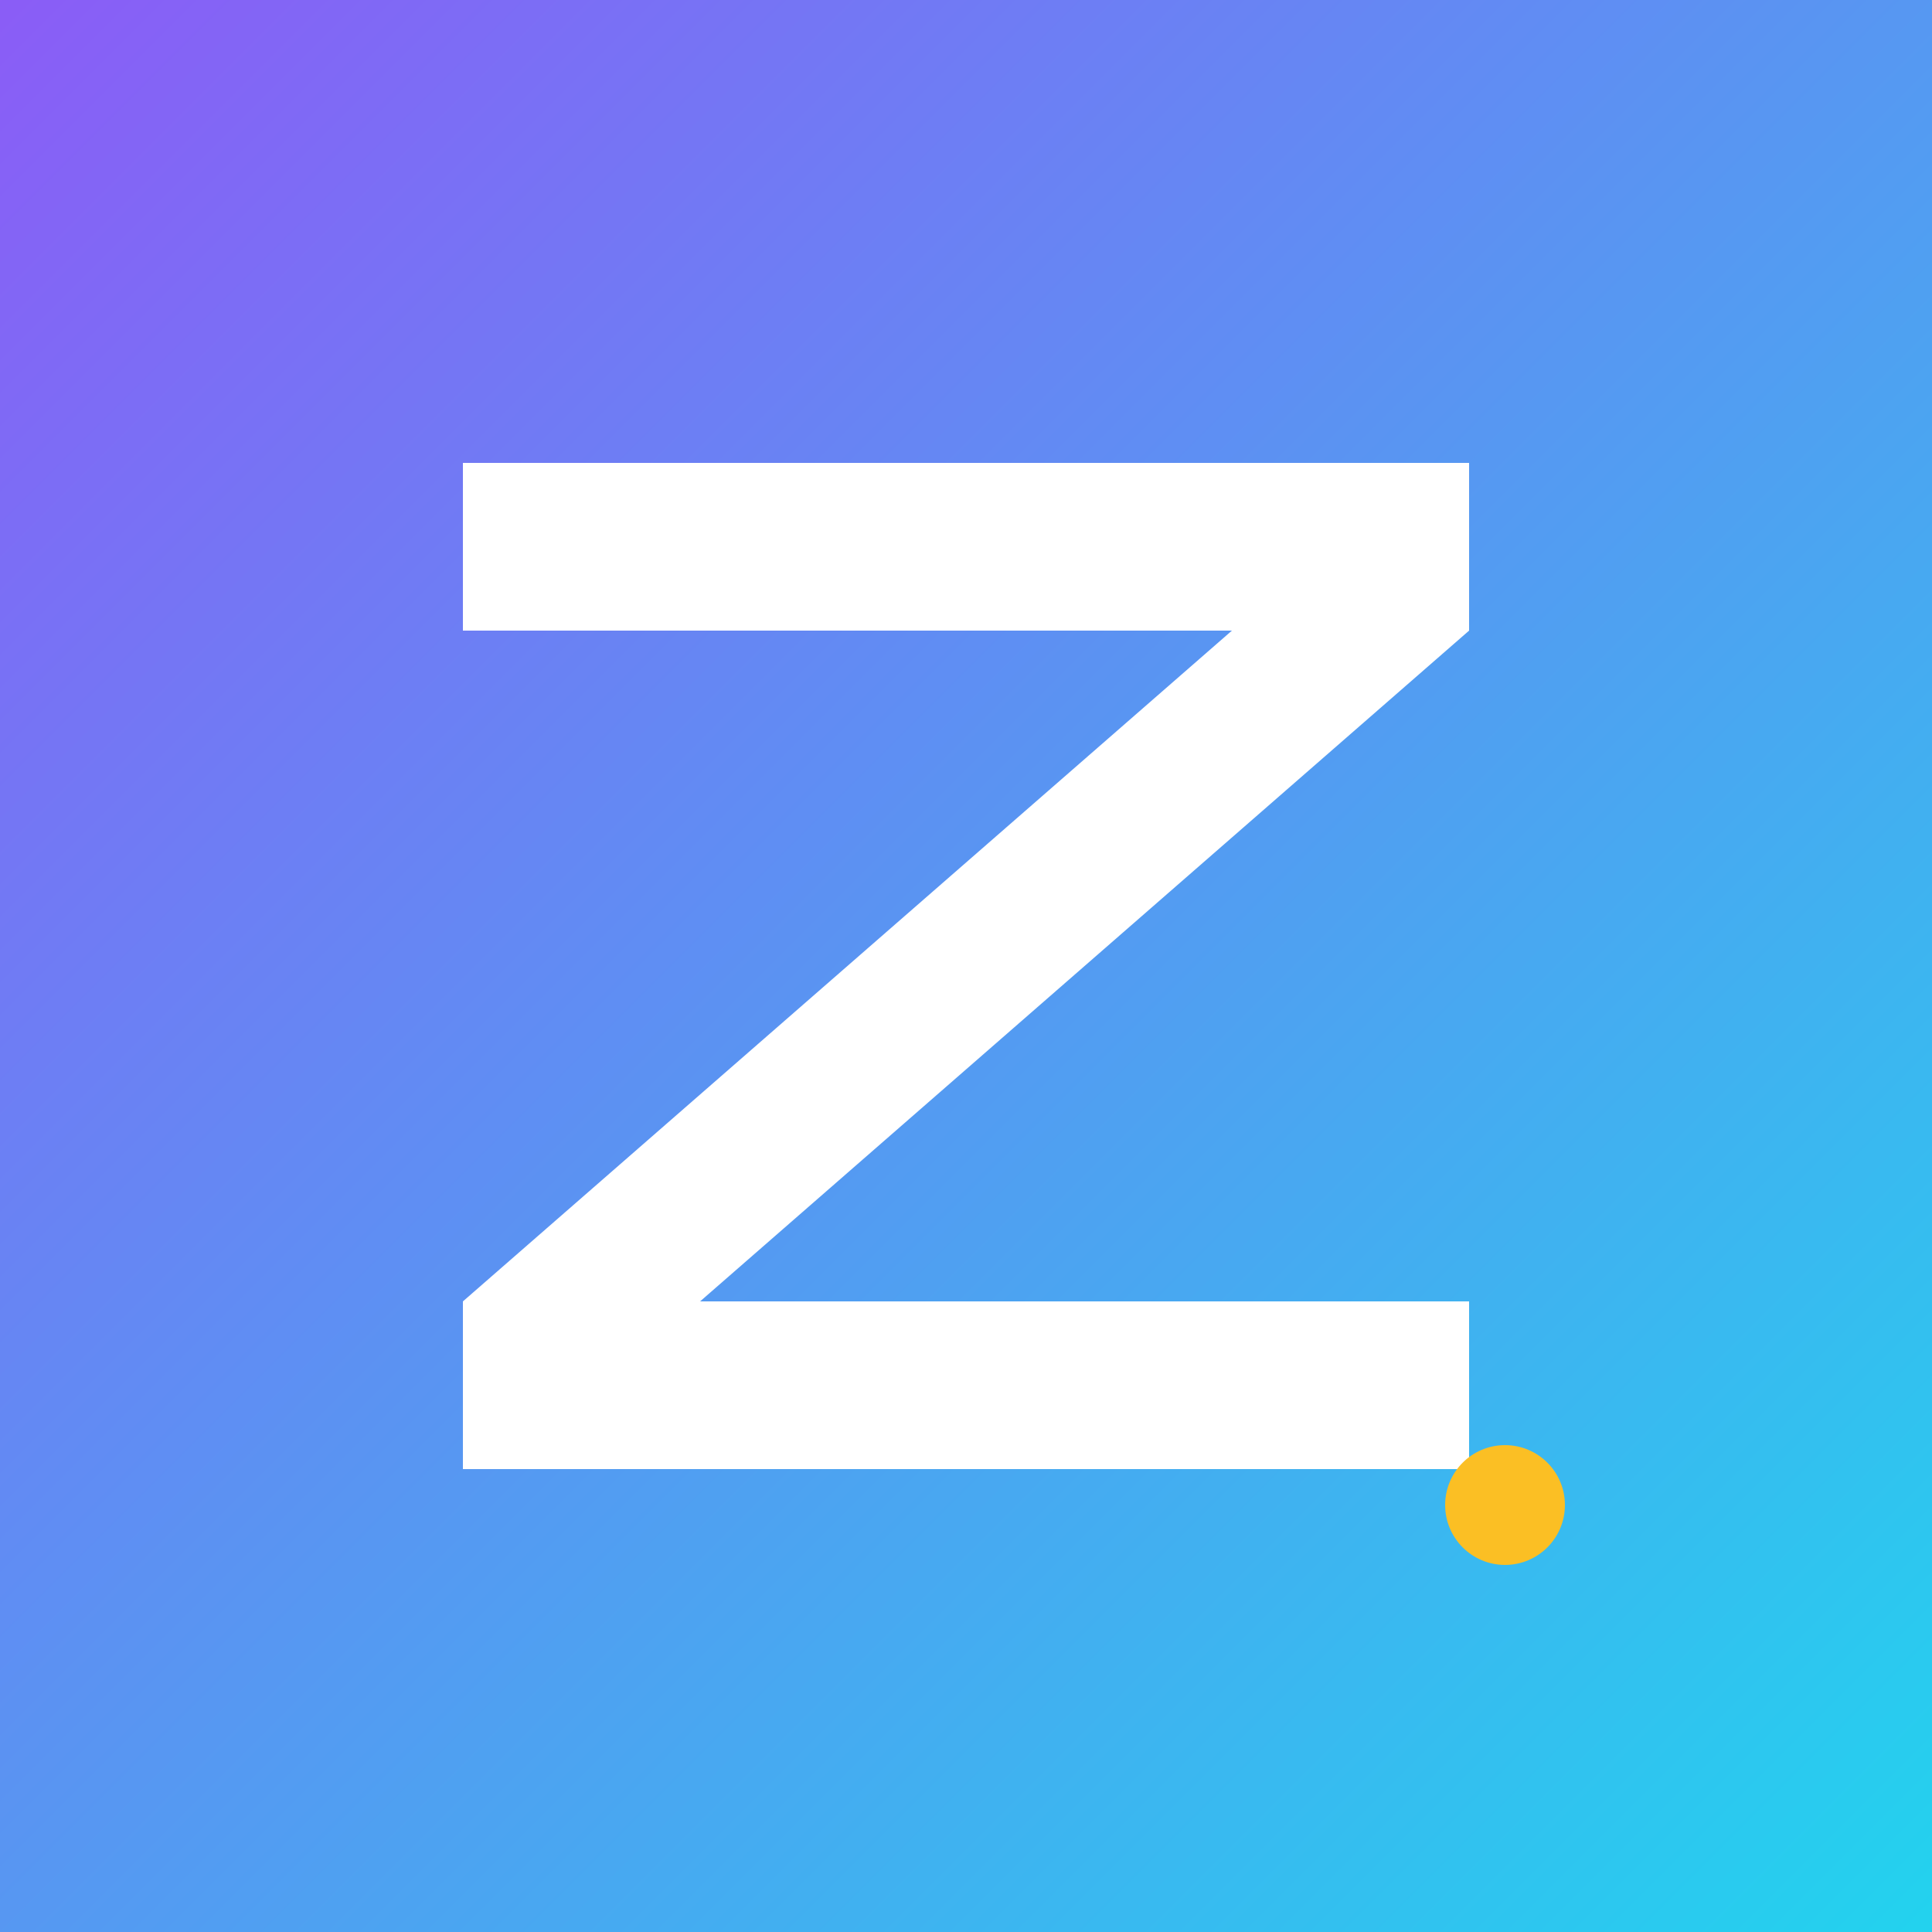
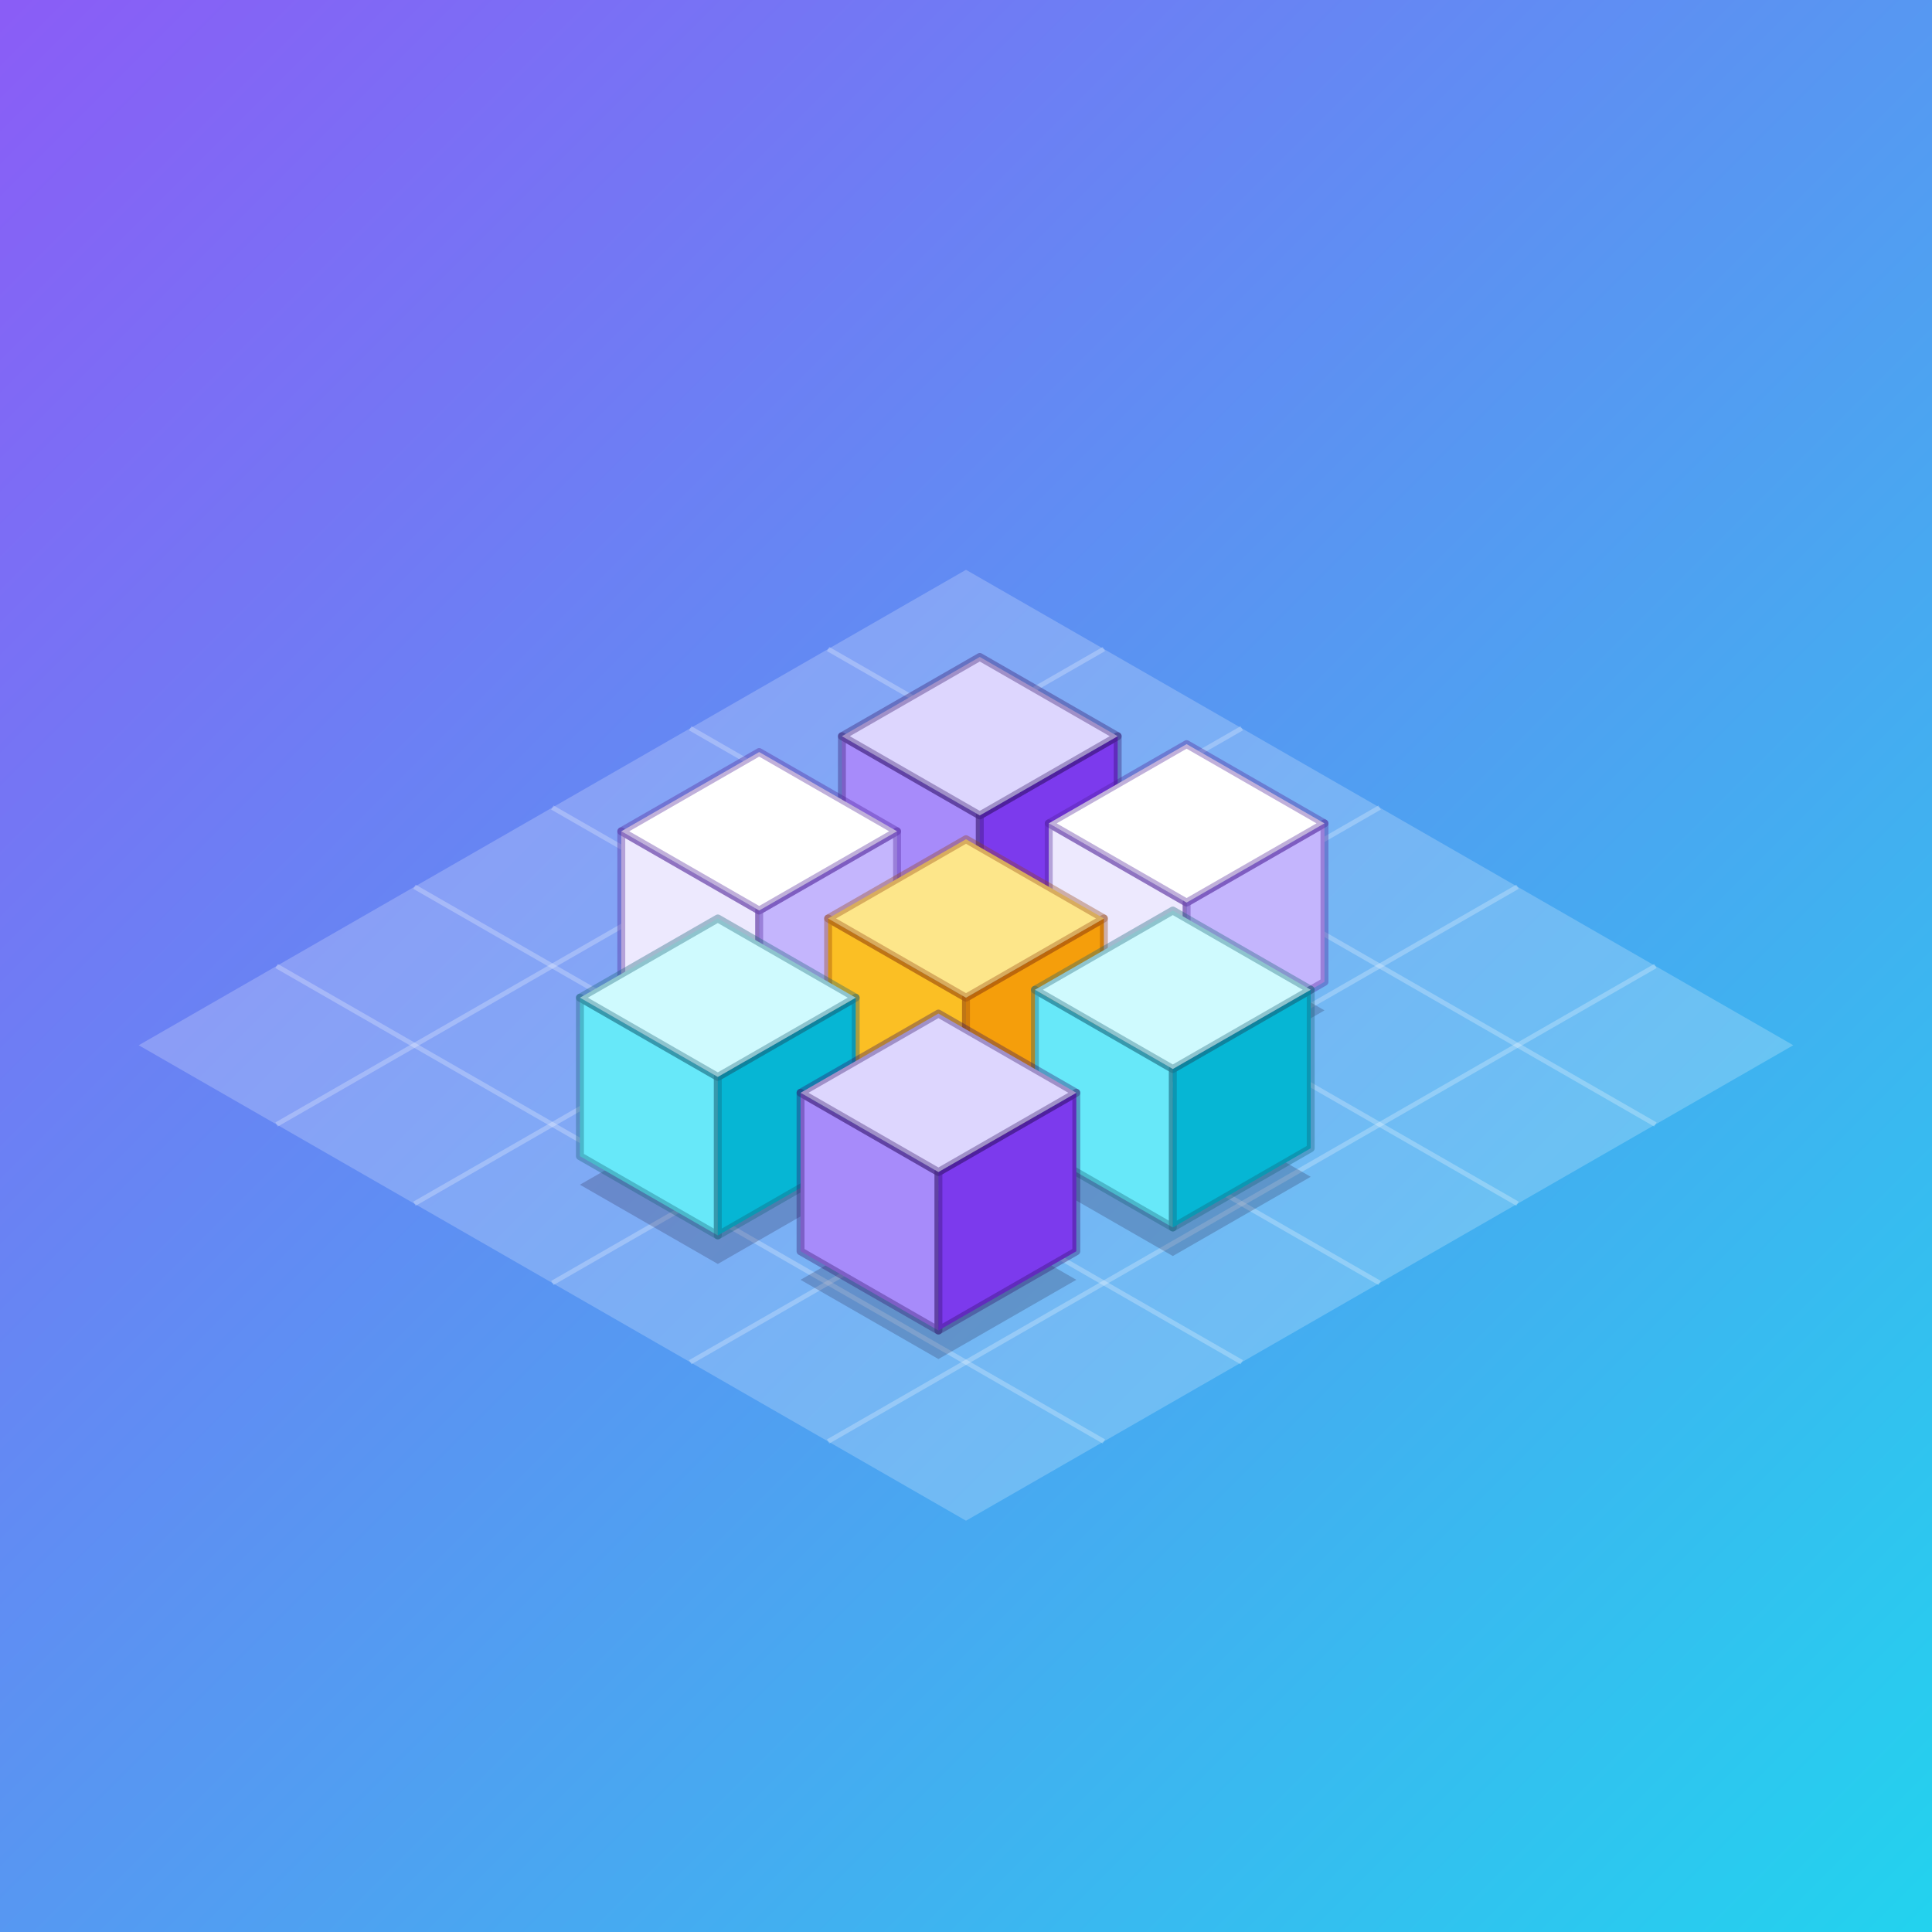
<svg xmlns="http://www.w3.org/2000/svg" width="1024" height="1024" viewBox="0 0 1024 1024">
  <defs>
    <linearGradient id="ziggy-gradient" x1="0" y1="0" x2="1" y2="1">
      <stop offset="0%" stop-color="#8B5CF6" />
      <stop offset="100%" stop-color="#22D3EE" />
    </linearGradient>
  </defs>
  <rect width="1024" height="1024" fill="url(#ziggy-gradient)" />
-   <g transform="translate(194.56 194.56) scale(0.63488)">
-     <path d="M 80 80 L 920 80 L 920 220 L 278 780 L 920 780 L 920 920 L 80 920 L 80 780 L 722 220 L 80 220 Z" fill="#FFFFFF" />
-     <circle cx="950" cy="950" r="50" fill="#FBBF24" />
+   <g transform="translate(512 302.0) scale(0.84)">
+     <polygon points="0.0,0.0 522.0,300.0 0.0,600.0 -522.0,300.0" fill="#FFFFFF" opacity=".22" />
+     <g stroke="#FFFFFF" stroke-opacity=".25" stroke-width="3">
+       <line x1="87" y1="50" x2="-435" y2="350" />
+       <line x1="-87" y1="50" x2="435" y2="350" />
+       <line x1="174" y1="100" x2="-348" y2="400" />
+       <line x1="-174" y1="100" x2="348" y2="400" />
+       <line x1="261" y1="150" x2="-261" y2="450" />
+       <line x1="-261" y1="150" x2="261" y2="450" />
+       <line x1="348" y1="200" x2="-174" y2="500" />
+       <line x1="-348" y1="200" x2="174" y2="500" />
+       <line x1="435" y1="250" x2="-87" y2="550" />
+       <line x1="-435" y1="250" x2="87" y2="550" />
+     </g>
+     <polygon points="8.7,173.0 95.7,223.0 8.7,273.0 -78.3,223.0" fill="#1B1035" opacity=".22" />
+     <polygon points="-78.3,205.0 8.7,255.0 8.7,155.0 -78.3,105.0" fill="#A78BFA" stroke="#2E1065" stroke-opacity=".35" stroke-width="5" stroke-linejoin="round" />
+     <polygon points="95.7,205.0 8.7,255.0 8.7,155.0 95.7,105.0" fill="#7C3AED" stroke="#2E1065" stroke-opacity=".35" stroke-width="5" stroke-linejoin="round" />
+     <polygon points="8.7,55.0 95.7,105.0 8.7,155.0 -78.3,105.0" fill="#DDD6FE" stroke="#2E1065" stroke-opacity=".35" stroke-width="5" stroke-linejoin="round" />
+     <polygon points="139.2,228.0 226.2,278.0 139.2,328.0 52.2,278.0" fill="#1B1035" opacity=".22" />
+     <polygon points="52.2,260.0 139.2,310.0 139.2,210.0 52.2,160.0" fill="#EDE9FE" stroke="#4C1D95" stroke-opacity=".35" stroke-width="5" stroke-linejoin="round" />
+     <polygon points="226.2,260.0 139.2,310.0 139.2,210.0 226.2,160.0" fill="#C4B5FD" stroke="#4C1D95" stroke-opacity=".35" stroke-width="5" stroke-linejoin="round" />
+     <polygon points="139.2,110.0 226.2,160.0 139.2,210.0 52.2,160.0" fill="#FFFFFF" stroke="#4C1D95" stroke-opacity=".35" stroke-width="5" stroke-linejoin="round" />
+     <polygon points="-130.5,233.0 -43.5,283.0 -130.5,333.0 -217.5,283.0" fill="#1B1035" opacity=".22" />
+     <polygon points="-217.5,265.0 -130.5,315.0 -130.5,215.0 -217.5,165.0" fill="#EDE9FE" stroke="#4C1D95" stroke-opacity=".35" stroke-width="5" stroke-linejoin="round" />
+     <polygon points="-43.5,265.0 -130.5,315.0 -130.5,215.0 -43.5,165.0" fill="#C4B5FD" stroke="#4C1D95" stroke-opacity=".35" stroke-width="5" stroke-linejoin="round" />
+     <polygon points="-130.5,115.0 -43.5,165.0 -130.5,215.0 -217.5,165.0" fill="#FFFFFF" stroke="#4C1D95" stroke-opacity=".35" stroke-width="5" stroke-linejoin="round" />
+     <polygon points="0.0,288.0 87.0,338.0 0.0,388.0 -87.0,338.0" fill="#1B1035" opacity=".22" />
+     <polygon points="-87.0,320.0 0.0,370.0 0.0,270.0 -87.0,220.0" fill="#FBBF24" stroke="#92400E" stroke-opacity=".35" stroke-width="5" stroke-linejoin="round" />
+     <polygon points="87.0,320.0 0.0,370.0 0.0,270.0 87.0,220.0" fill="#F59E0B" stroke="#92400E" stroke-opacity=".35" stroke-width="5" stroke-linejoin="round" />
+     <polygon points="0.0,170.0 87.0,220.0 0.0,270.0 -87.0,220.0" fill="#FDE68A" stroke="#92400E" stroke-opacity=".35" stroke-width="5" stroke-linejoin="round" />
+     <polygon points="130.5,333.0 217.5,383.0 130.5,433.0 43.5,383.0" fill="#1B1035" opacity=".22" />
+     <polygon points="43.5,365.0 130.5,415.0 130.5,315.0 43.5,265.0" fill="#67E8F9" stroke="#155E75" stroke-opacity=".35" stroke-width="5" stroke-linejoin="round" />
+     <polygon points="217.5,365.0 130.5,415.0 130.5,315.0 217.5,265.0" fill="#06B6D4" stroke="#155E75" stroke-opacity=".35" stroke-width="5" stroke-linejoin="round" />
+     <polygon points="130.5,215.0 217.5,265.0 130.5,315.0 43.5,265.0" fill="#CFFAFE" stroke="#155E75" stroke-opacity=".35" stroke-width="5" stroke-linejoin="round" />
+     <polygon points="-156.6,338.0 -69.6,388.0 -156.6,438.0 -243.6,388.0" fill="#1B1035" opacity=".22" />
+     <polygon points="-243.6,370.0 -156.6,420.0 -156.6,320.0 -243.6,270.0" fill="#67E8F9" stroke="#155E75" stroke-opacity=".35" stroke-width="5" stroke-linejoin="round" />
+     <polygon points="-69.6,370.0 -156.6,420.0 -156.6,320.0 -69.6,270.0" fill="#06B6D4" stroke="#155E75" stroke-opacity=".35" stroke-width="5" stroke-linejoin="round" />
+     <polygon points="-156.6,220.0 -69.6,270.0 -156.6,320.0 -243.6,270.0" fill="#CFFAFE" stroke="#155E75" stroke-opacity=".35" stroke-width="5" stroke-linejoin="round" />
+     <polygon points="-17.4,398.0 69.6,448.0 -17.4,498.0 -104.4,448.0" fill="#1B1035" opacity=".22" />
+     <polygon points="-104.4,430.0 -17.4,480.0 -17.4,380.0 -104.4,330.0" fill="#A78BFA" stroke="#2E1065" stroke-opacity=".35" stroke-width="5" stroke-linejoin="round" />
+     <polygon points="69.6,430.0 -17.4,480.0 -17.4,380.0 69.6,330.0" fill="#7C3AED" stroke="#2E1065" stroke-opacity=".35" stroke-width="5" stroke-linejoin="round" />
+     <polygon points="-17.4,280.0 69.6,330.0 -17.4,380.0 -104.4,330.0" fill="#DDD6FE" stroke="#2E1065" stroke-opacity=".35" stroke-width="5" stroke-linejoin="round" />
  </g>
</svg>
